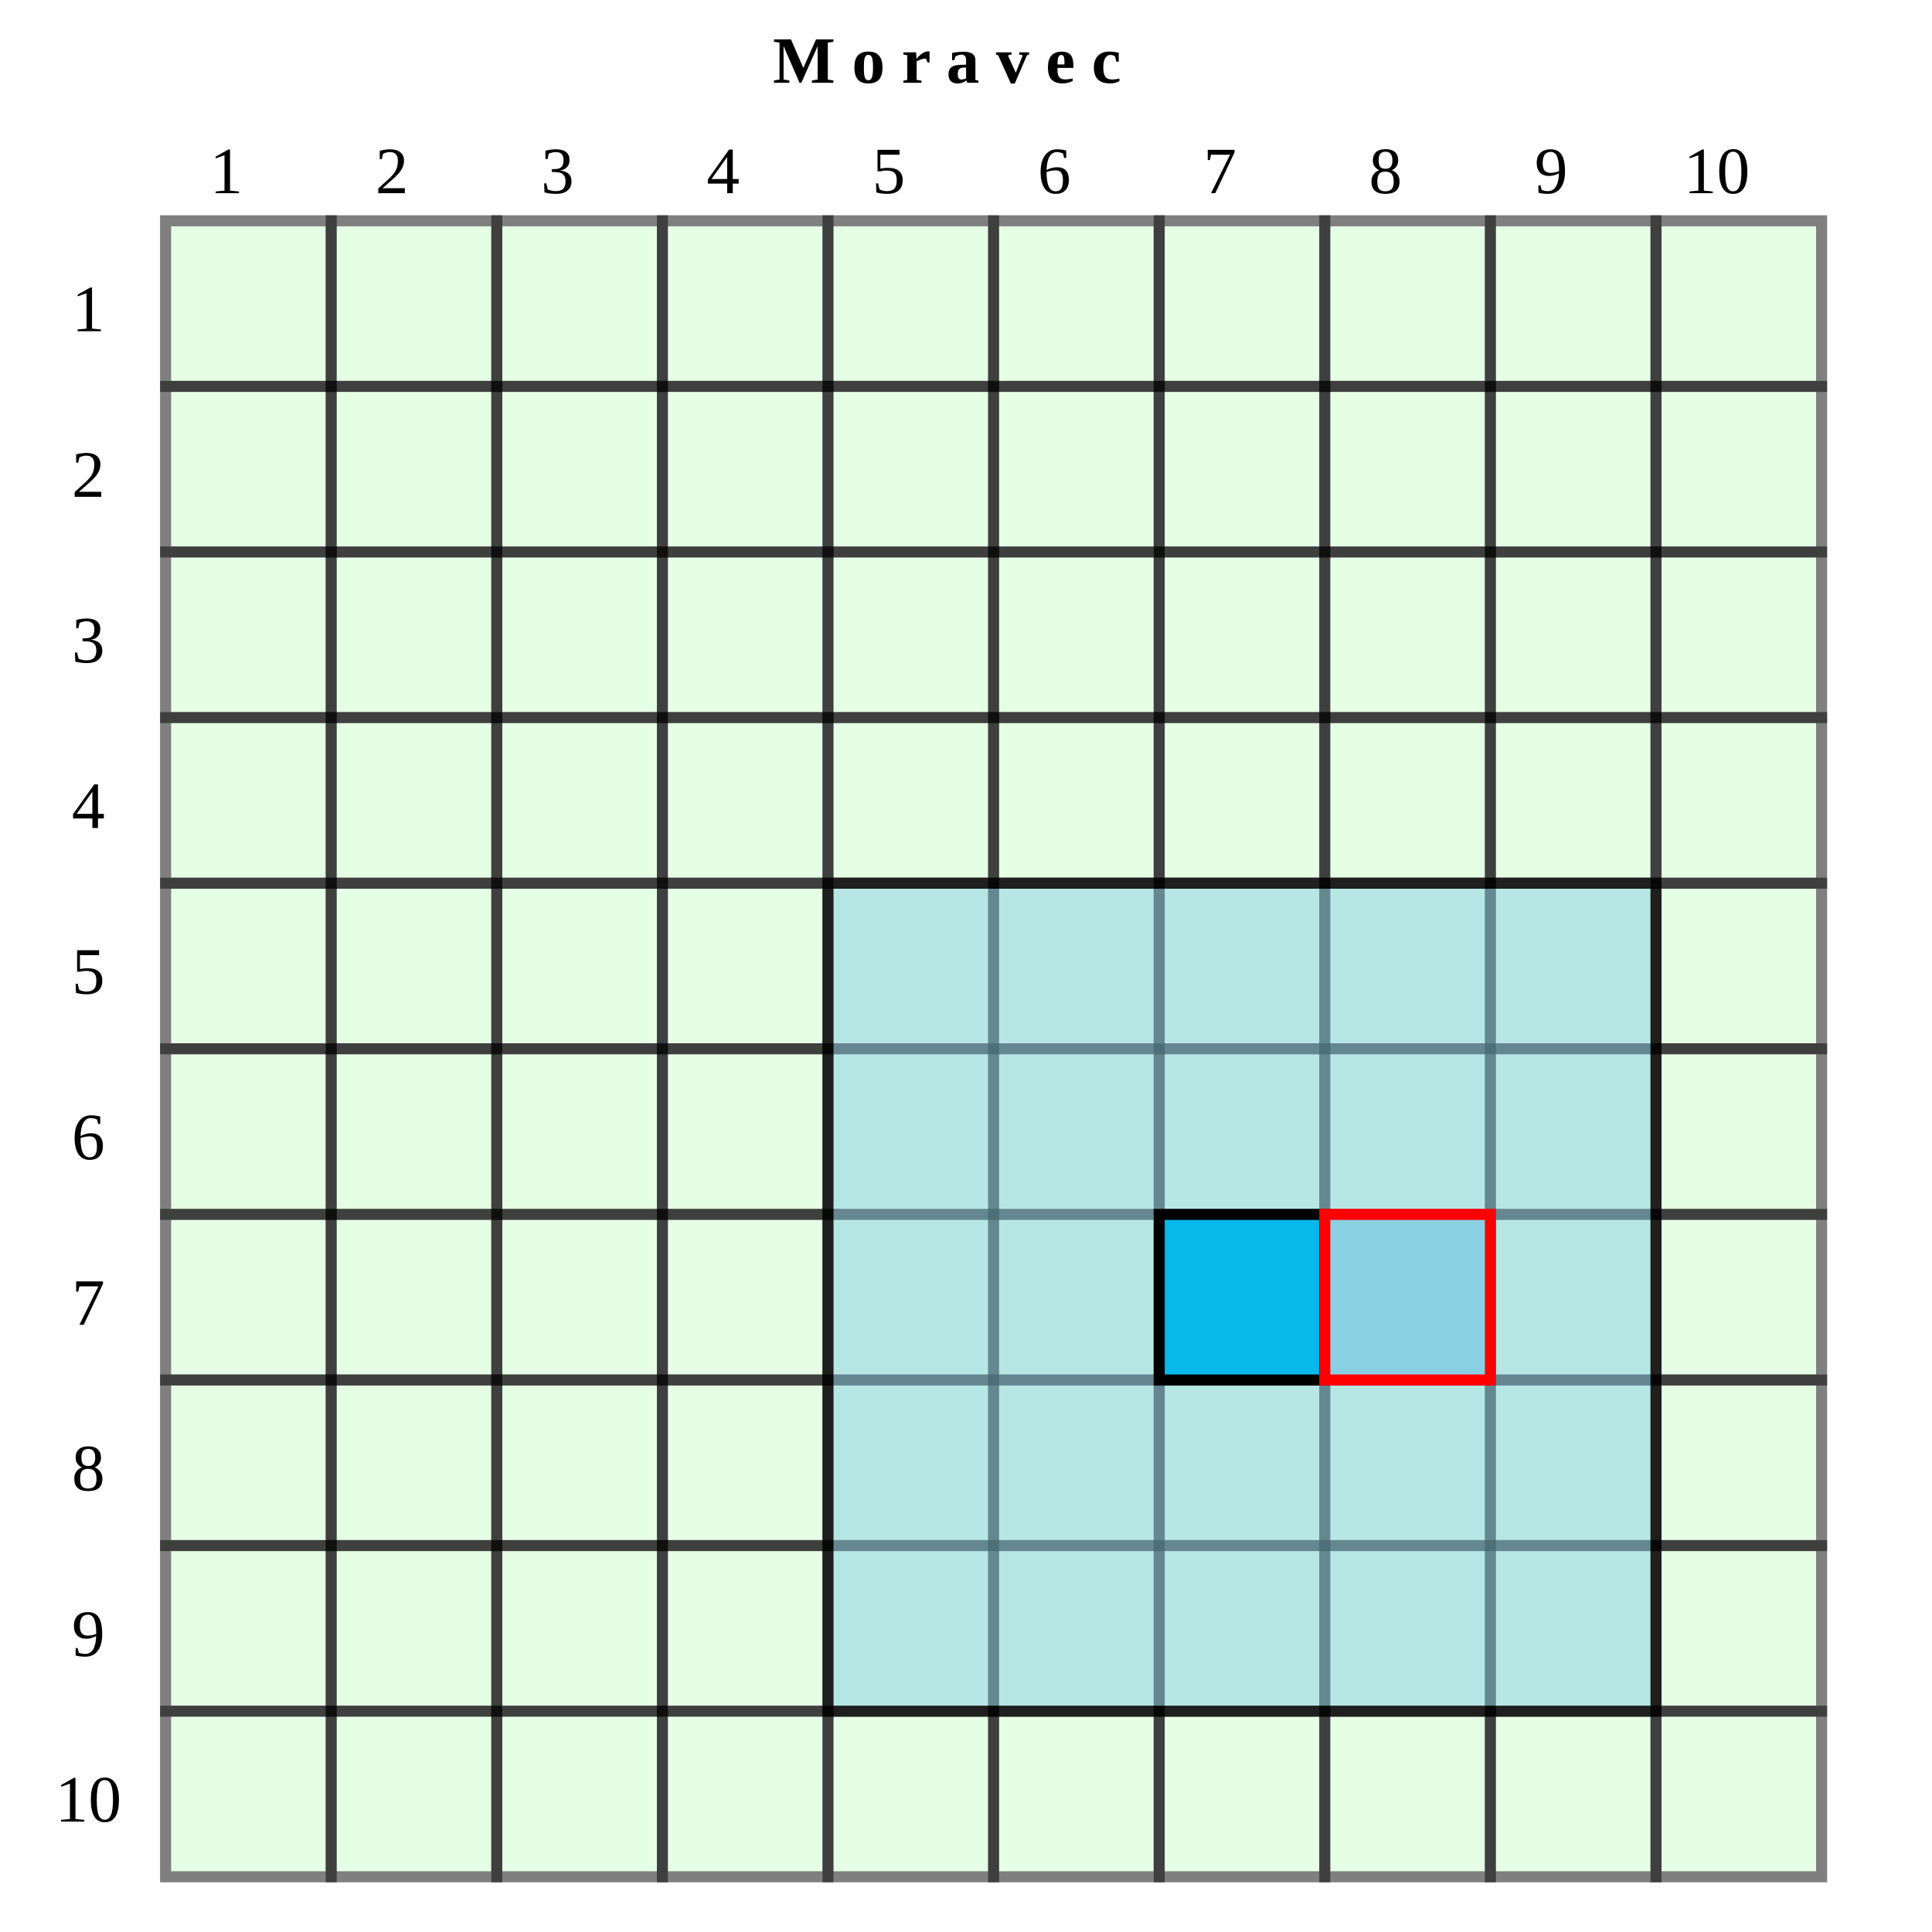
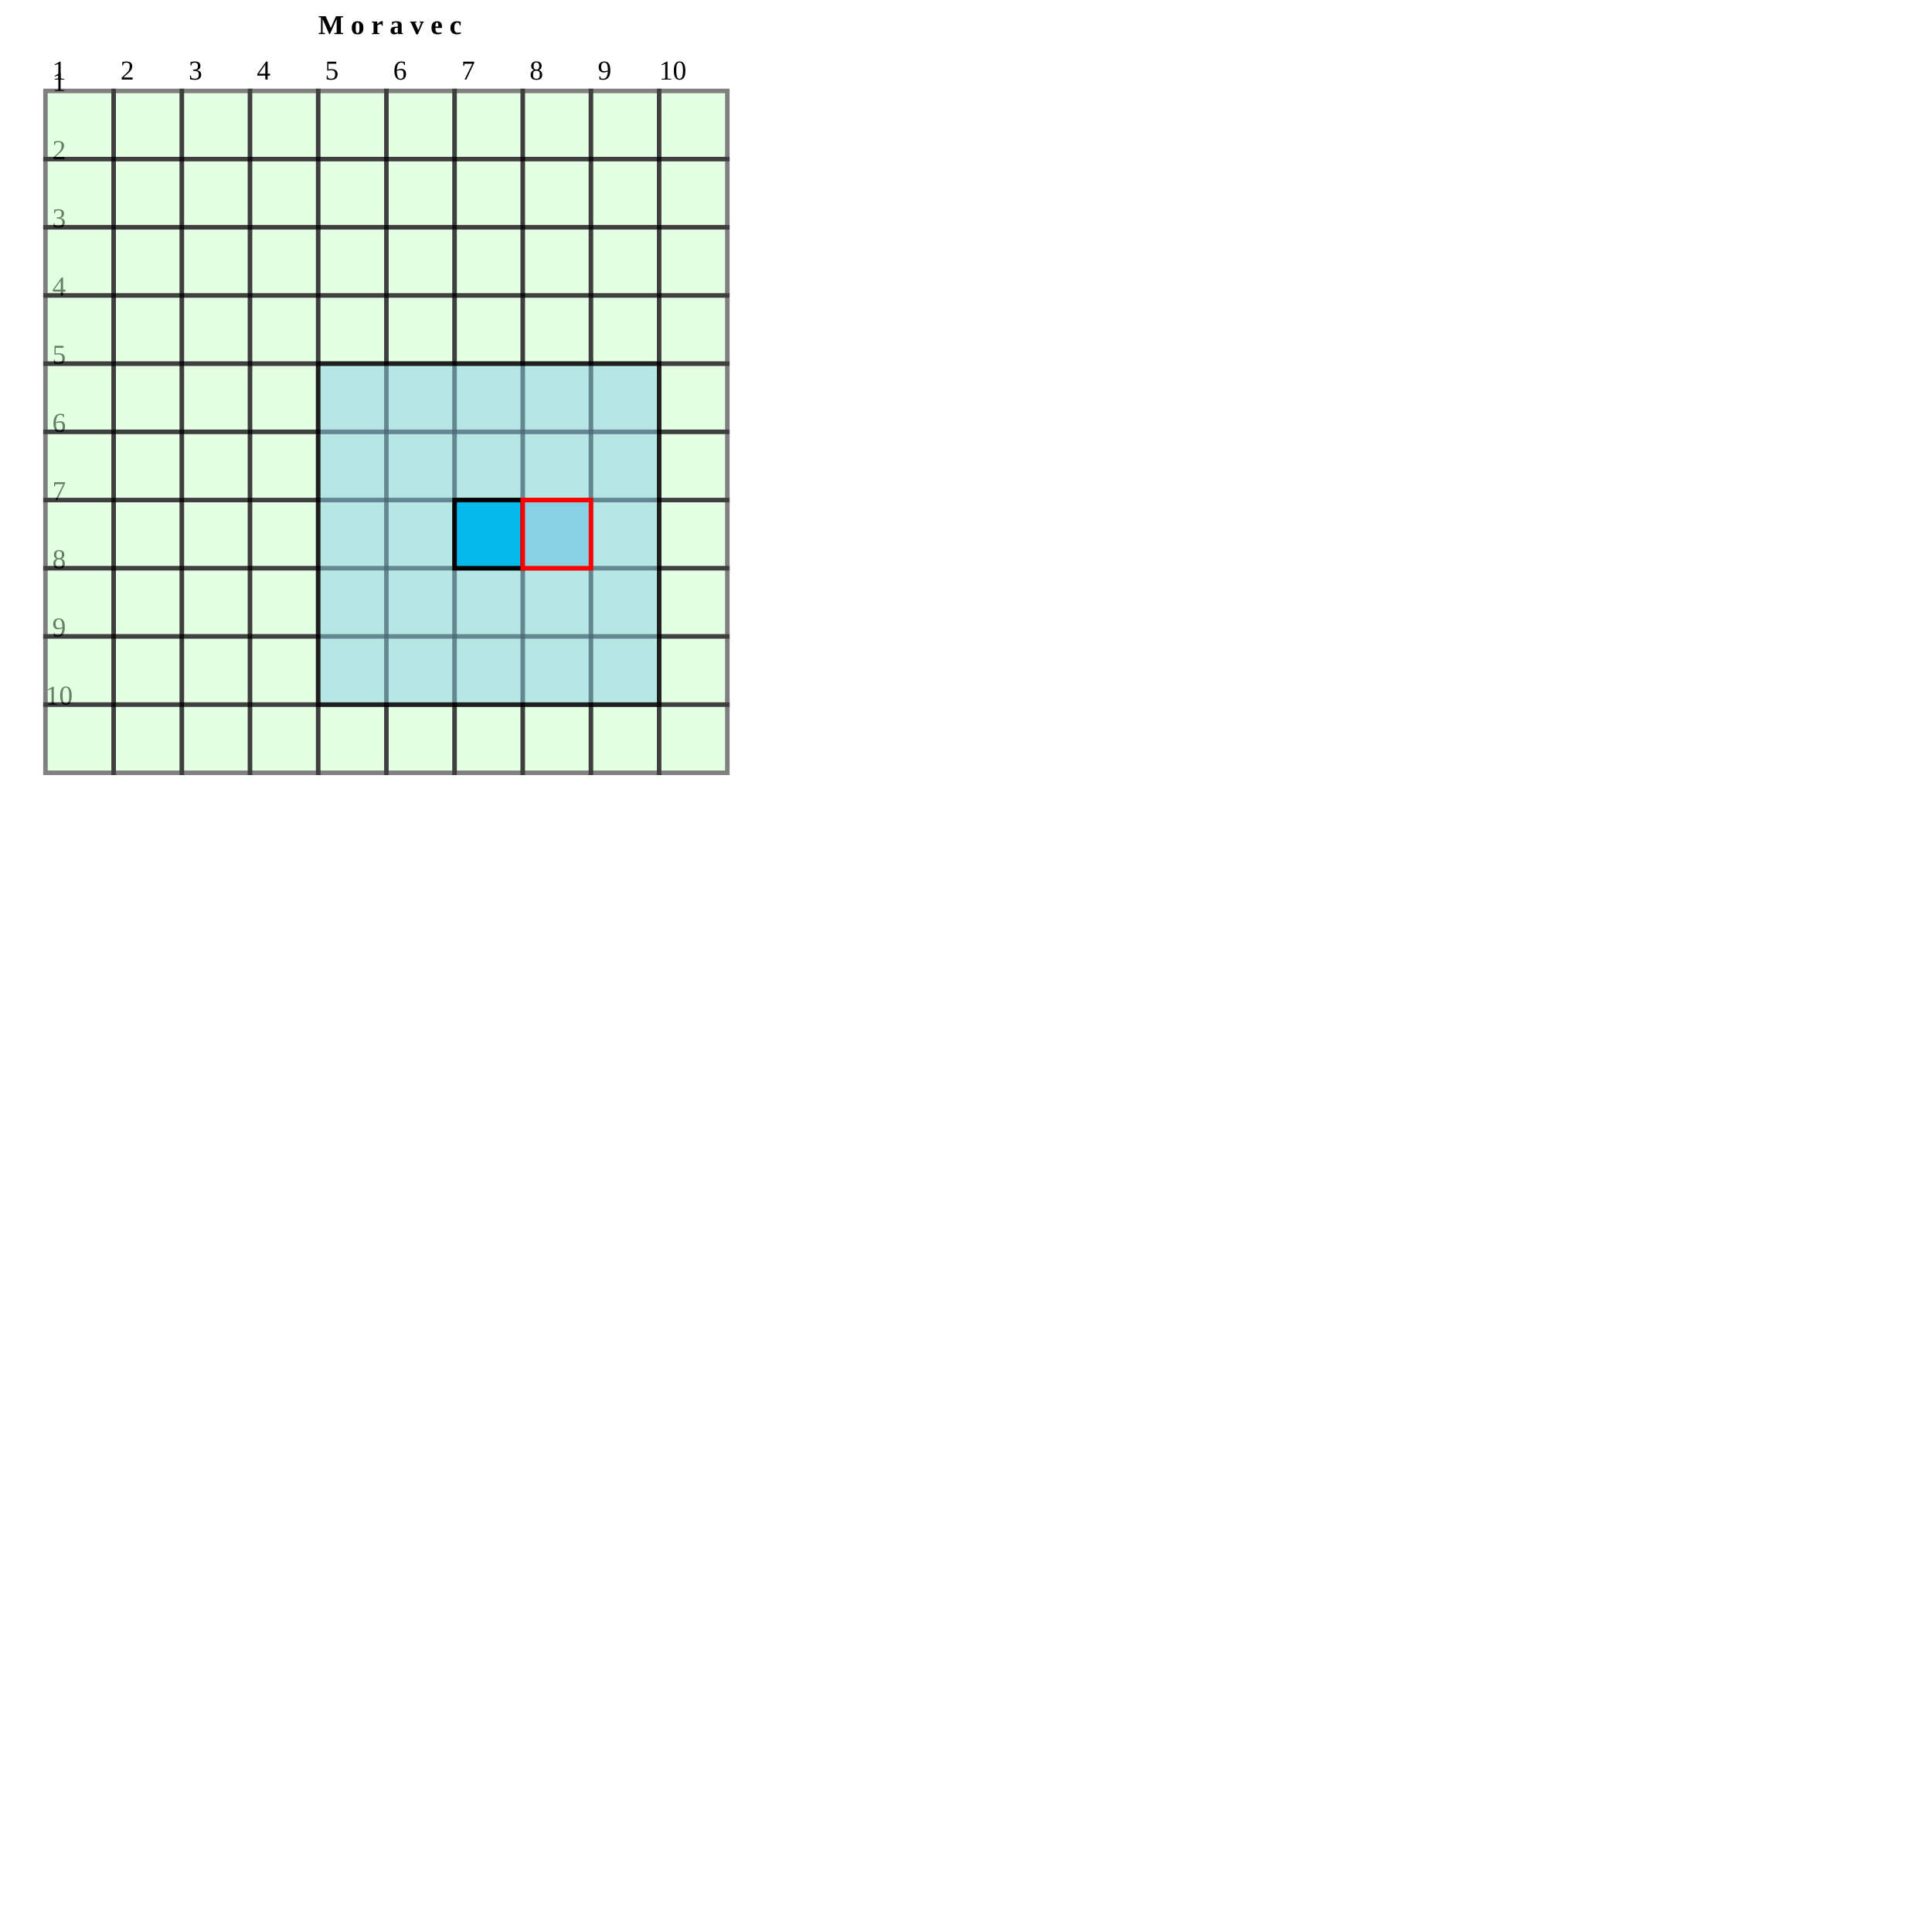
- <svg xmlns="http://www.w3.org/2000/svg" xmlns:xlink="http://www.w3.org/1999/xlink" version="1.1" xml:space="preserve" width="350px" height="350px">
+ <svg xmlns="http://www.w3.org/2000/svg" xmlns:xlink="http://www.w3.org/1999/xlink" version="1.1" xml:space="preserve" width="850px" height="850px">
  <defs>
    <rect id="r" width="30" height="30" x="0" />
    <rect id="r" width="30" height="30" x="30" />
    <rect id="r" width="30" height="30" x="60" />
    <style type="text/css">
      
               .background {stroke:black;fill:#ccffcc;stroke-width:2px;opacity:0.5;}
	       .window     {stroke:black;fill:#8AD0E3;stroke-width:2px;opacity:0.5;}
	       .center     {stroke:black;fill:#07B9EB;stroke-width:2px;opacity:  1;}
	       .chosen     {stroke:red;  fill:#8AD0E3;stroke-width:2px;opacity:  1;}
	       .red        {stroke:black;fill:#ff0000;stroke-width:2px;opacity:0.5;}
      
    </style>
    <g id="bg">
      <use xlink:href="#r" x="0" class="background" />
      <use xlink:href="#r" x="30" class="background" />
      <use xlink:href="#r" x="60" class="background" />
      <use xlink:href="#r" x="90" class="background" />
      <use xlink:href="#r" x="120" class="background" />
      <use xlink:href="#r" x="150" class="background" />
      <use xlink:href="#r" x="180" class="background" />
      <use xlink:href="#r" x="210" class="background" />
      <use xlink:href="#r" x="240" class="background" />
      <use xlink:href="#r" x="270" class="background" />
    </g>
  </defs>
  <g transform="translate(140,15)">
    <text width="30" heigth="30" font-weight="900">M o r a v e c</text>
  </g>
-   <g transform="translate(-60,10)">
-     <g transform="translate(95,25)">
+   <g transform="translate(10,10)">
+     <g transform="translate(10,25)">
      <g transform="translate(  0, 0)">
        <text width="30" heigth="30"> 1</text>
      </g>
      <g transform="translate( 30, 0)">
        <text width="30" heigth="30"> 2</text>
      </g>
      <g transform="translate( 60, 0)">
        <text width="30" heigth="30"> 3</text>
      </g>
      <g transform="translate( 90, 0)">
        <text width="30" heigth="30"> 4</text>
      </g>
      <g transform="translate(120, 0)">
        <text width="30" heigth="30"> 5</text>
      </g>
      <g transform="translate(150, 0)">
        <text width="30" heigth="30"> 6</text>
      </g>
      <g transform="translate(180, 0)">
        <text width="30" heigth="30"> 7</text>
      </g>
      <g transform="translate(210, 0)">
        <text width="30" heigth="30"> 8</text>
      </g>
      <g transform="translate(240, 0)">
        <text width="30" heigth="30"> 9</text>
      </g>
      <g transform="translate(270, 0)">
        <text width="30" heigth="30">10</text>
      </g>
    </g>
-     <g transform="translate(70,50)">
+     <g transform="translate(10,30)">
      <g transform="translate(0,   0)">
        <text width="30" heigth="30"> 1</text>
      </g>
      <g transform="translate(0,  30)">
        <text width="30" heigth="30"> 2</text>
      </g>
      <g transform="translate(0,  60)">
        <text width="30" heigth="30"> 3</text>
      </g>
      <g transform="translate(0,  90)">
        <text width="30" heigth="30"> 4</text>
      </g>
      <g transform="translate(0, 120)">
        <text width="30" heigth="30"> 5</text>
      </g>
      <g transform="translate(0, 150)">
        <text width="30" heigth="30"> 6</text>
      </g>
      <g transform="translate(0, 180)">
        <text width="30" heigth="30"> 7</text>
      </g>
      <g transform="translate(0, 210)">
        <text width="30" heigth="30"> 8</text>
      </g>
      <g transform="translate(0, 240)">
        <text width="30" heigth="30"> 9</text>
      </g>
      <g transform="translate(0, 270)">
        <text width="30" heigth="30">10</text>
      </g>
    </g>
-     <g transform="translate(90, 30)">
+     <g transform="translate(10, 30)">
      <g transform="translate(0, 0)">
        <g transform="translate(0,   0)">
          <use xlink:href="#bg" />
        </g>
        <g transform="translate(0,  30)">
          <use xlink:href="#bg" />
        </g>
        <g transform="translate(0,  60)">
          <use xlink:href="#bg" />
        </g>
        <g transform="translate(0,  90)">
          <use xlink:href="#bg" />
        </g>
        <g transform="translate(0, 120)">
          <use xlink:href="#bg" />
        </g>
        <g transform="translate(0, 150)">
          <use xlink:href="#bg" />
        </g>
        <g transform="translate(0, 180)">
          <use xlink:href="#bg" />
        </g>
        <g transform="translate(0, 210)">
          <use xlink:href="#bg" />
        </g>
        <g transform="translate(0, 240)">
          <use xlink:href="#bg" />
        </g>
        <g transform="translate(0, 270)">
          <use xlink:href="#bg" />
        </g>
      </g>
      <g transform="translate(120, 120)">
        <g transform="translate(0, 0)">
          <rect width="150" height="150" class="window" />
        </g>
        <g transform="translate(60, 60)">
          <rect width="30" height="30" class="center" />
        </g>
        <g transform="translate(90, 60)">
          <rect width="30" height="30" class="chosen" />
        </g>
      </g>
    </g>
  </g>
</svg>
